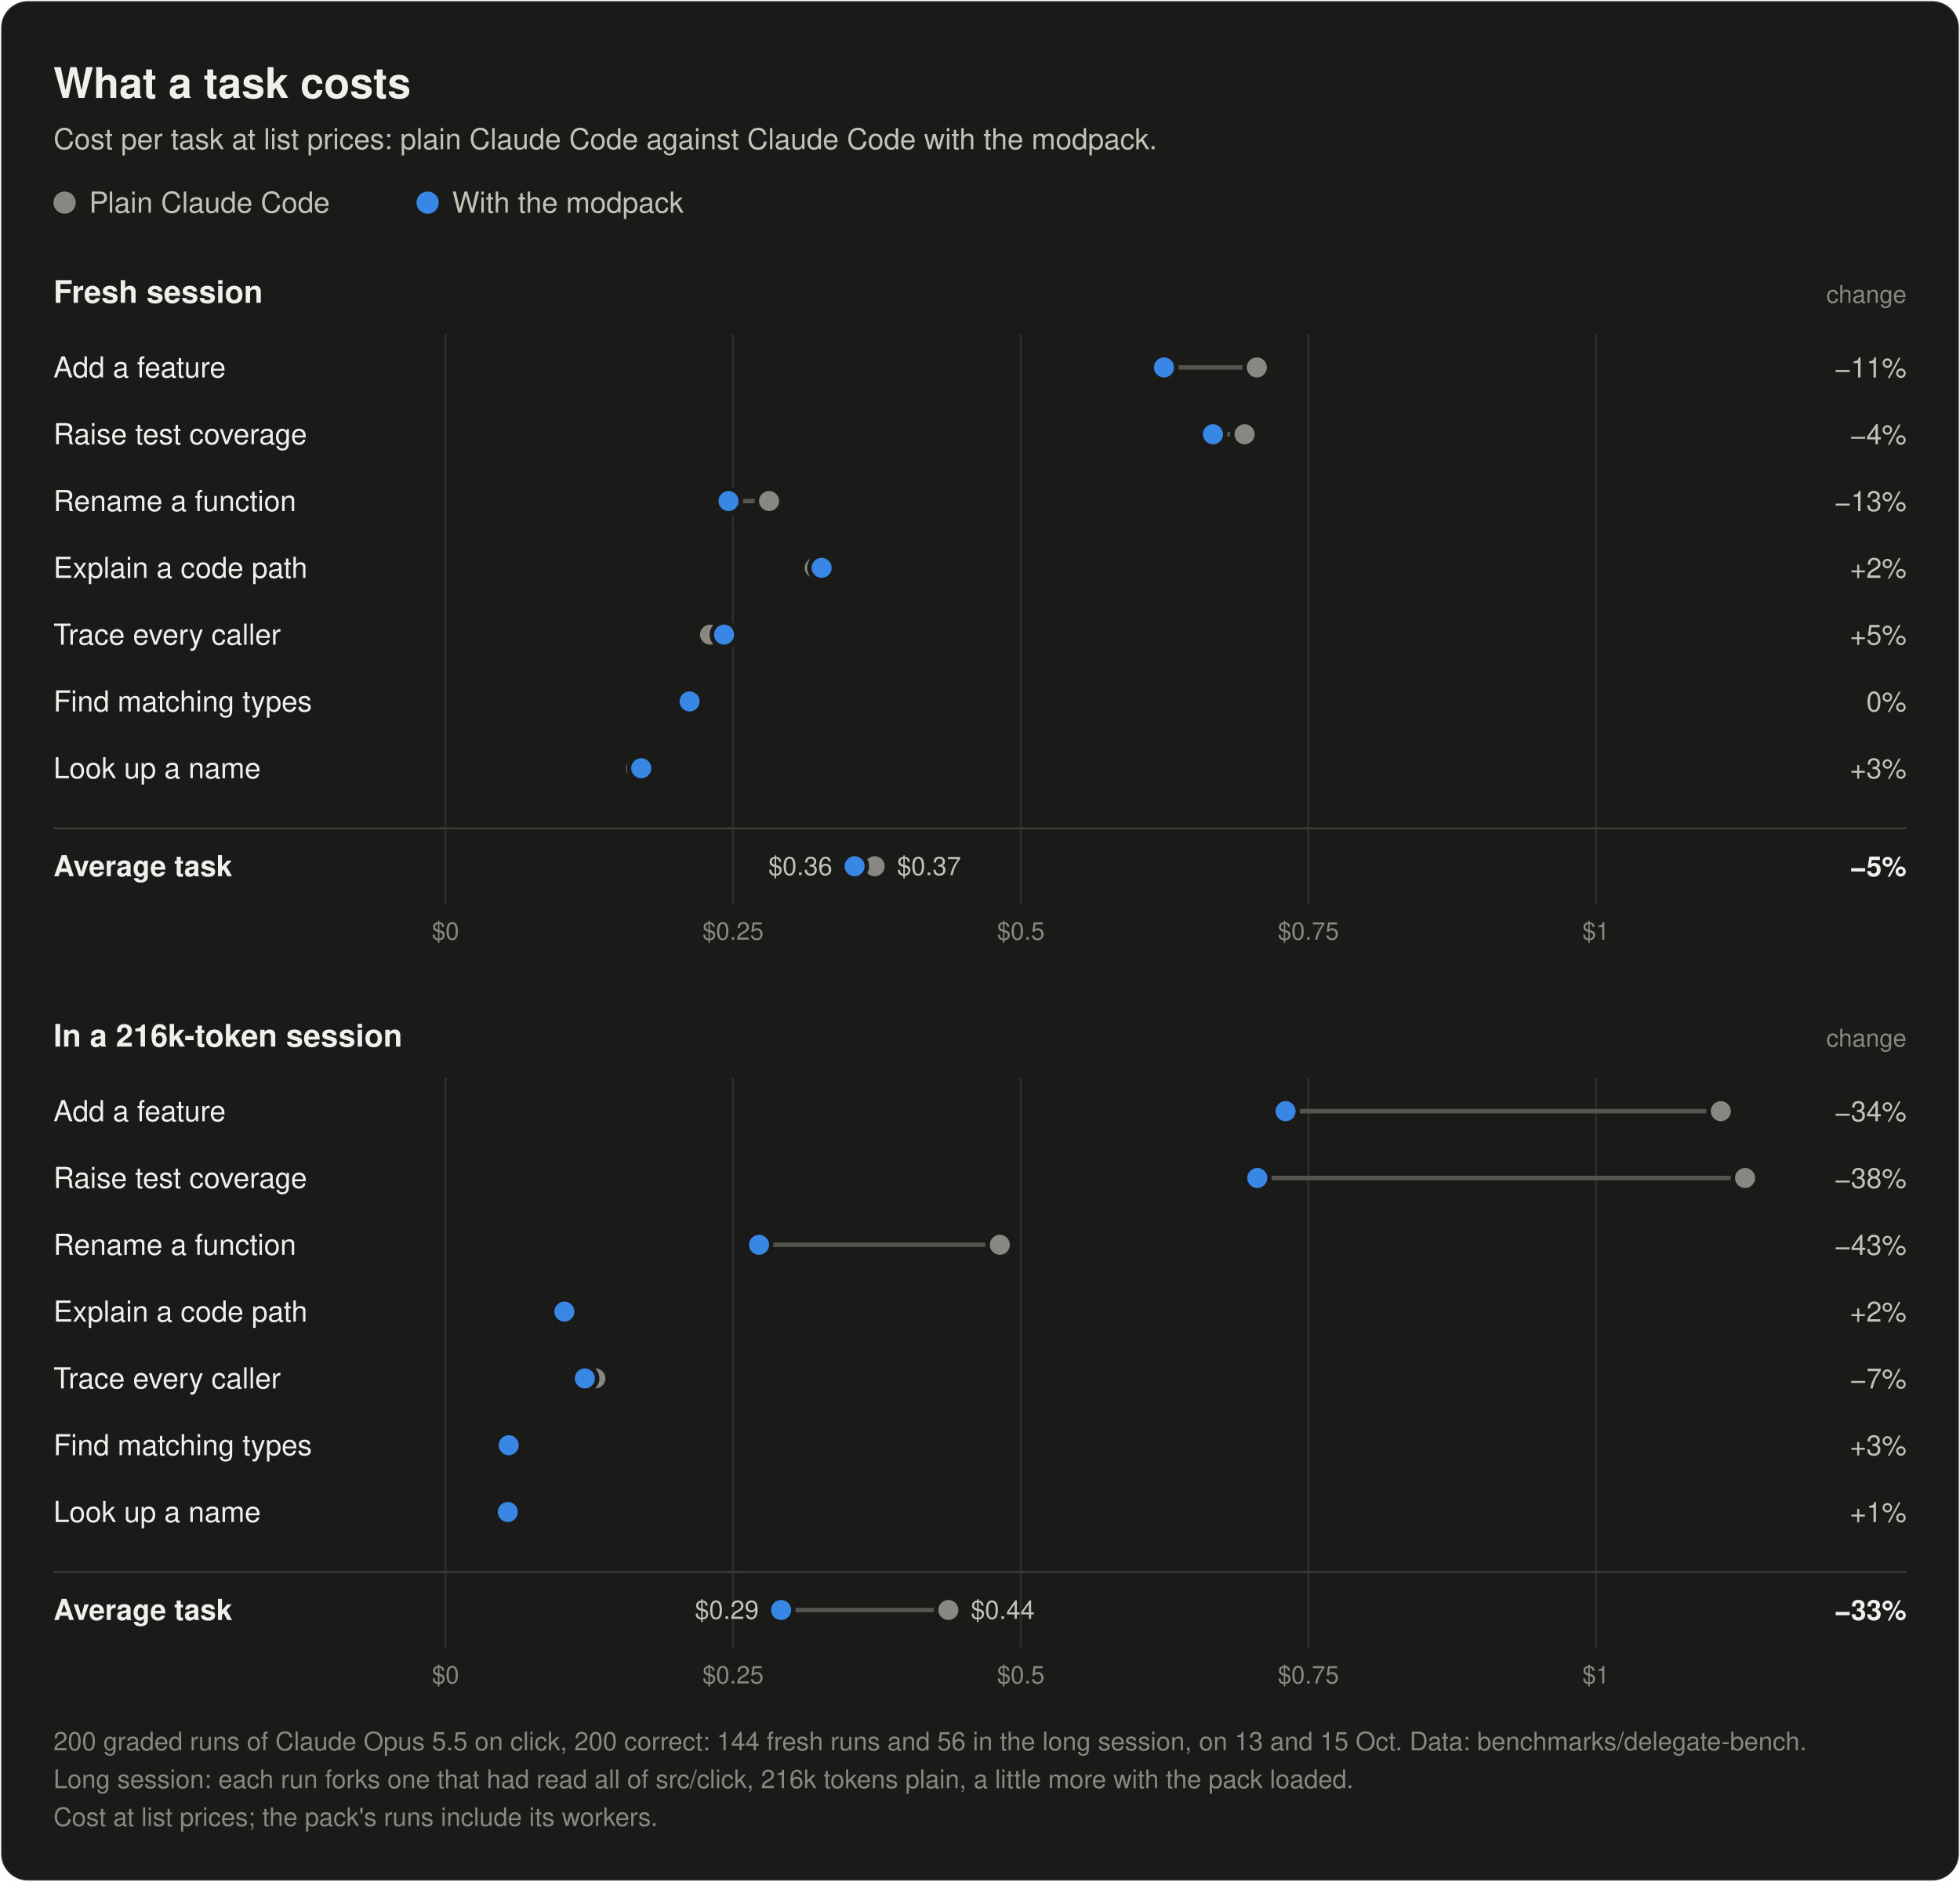
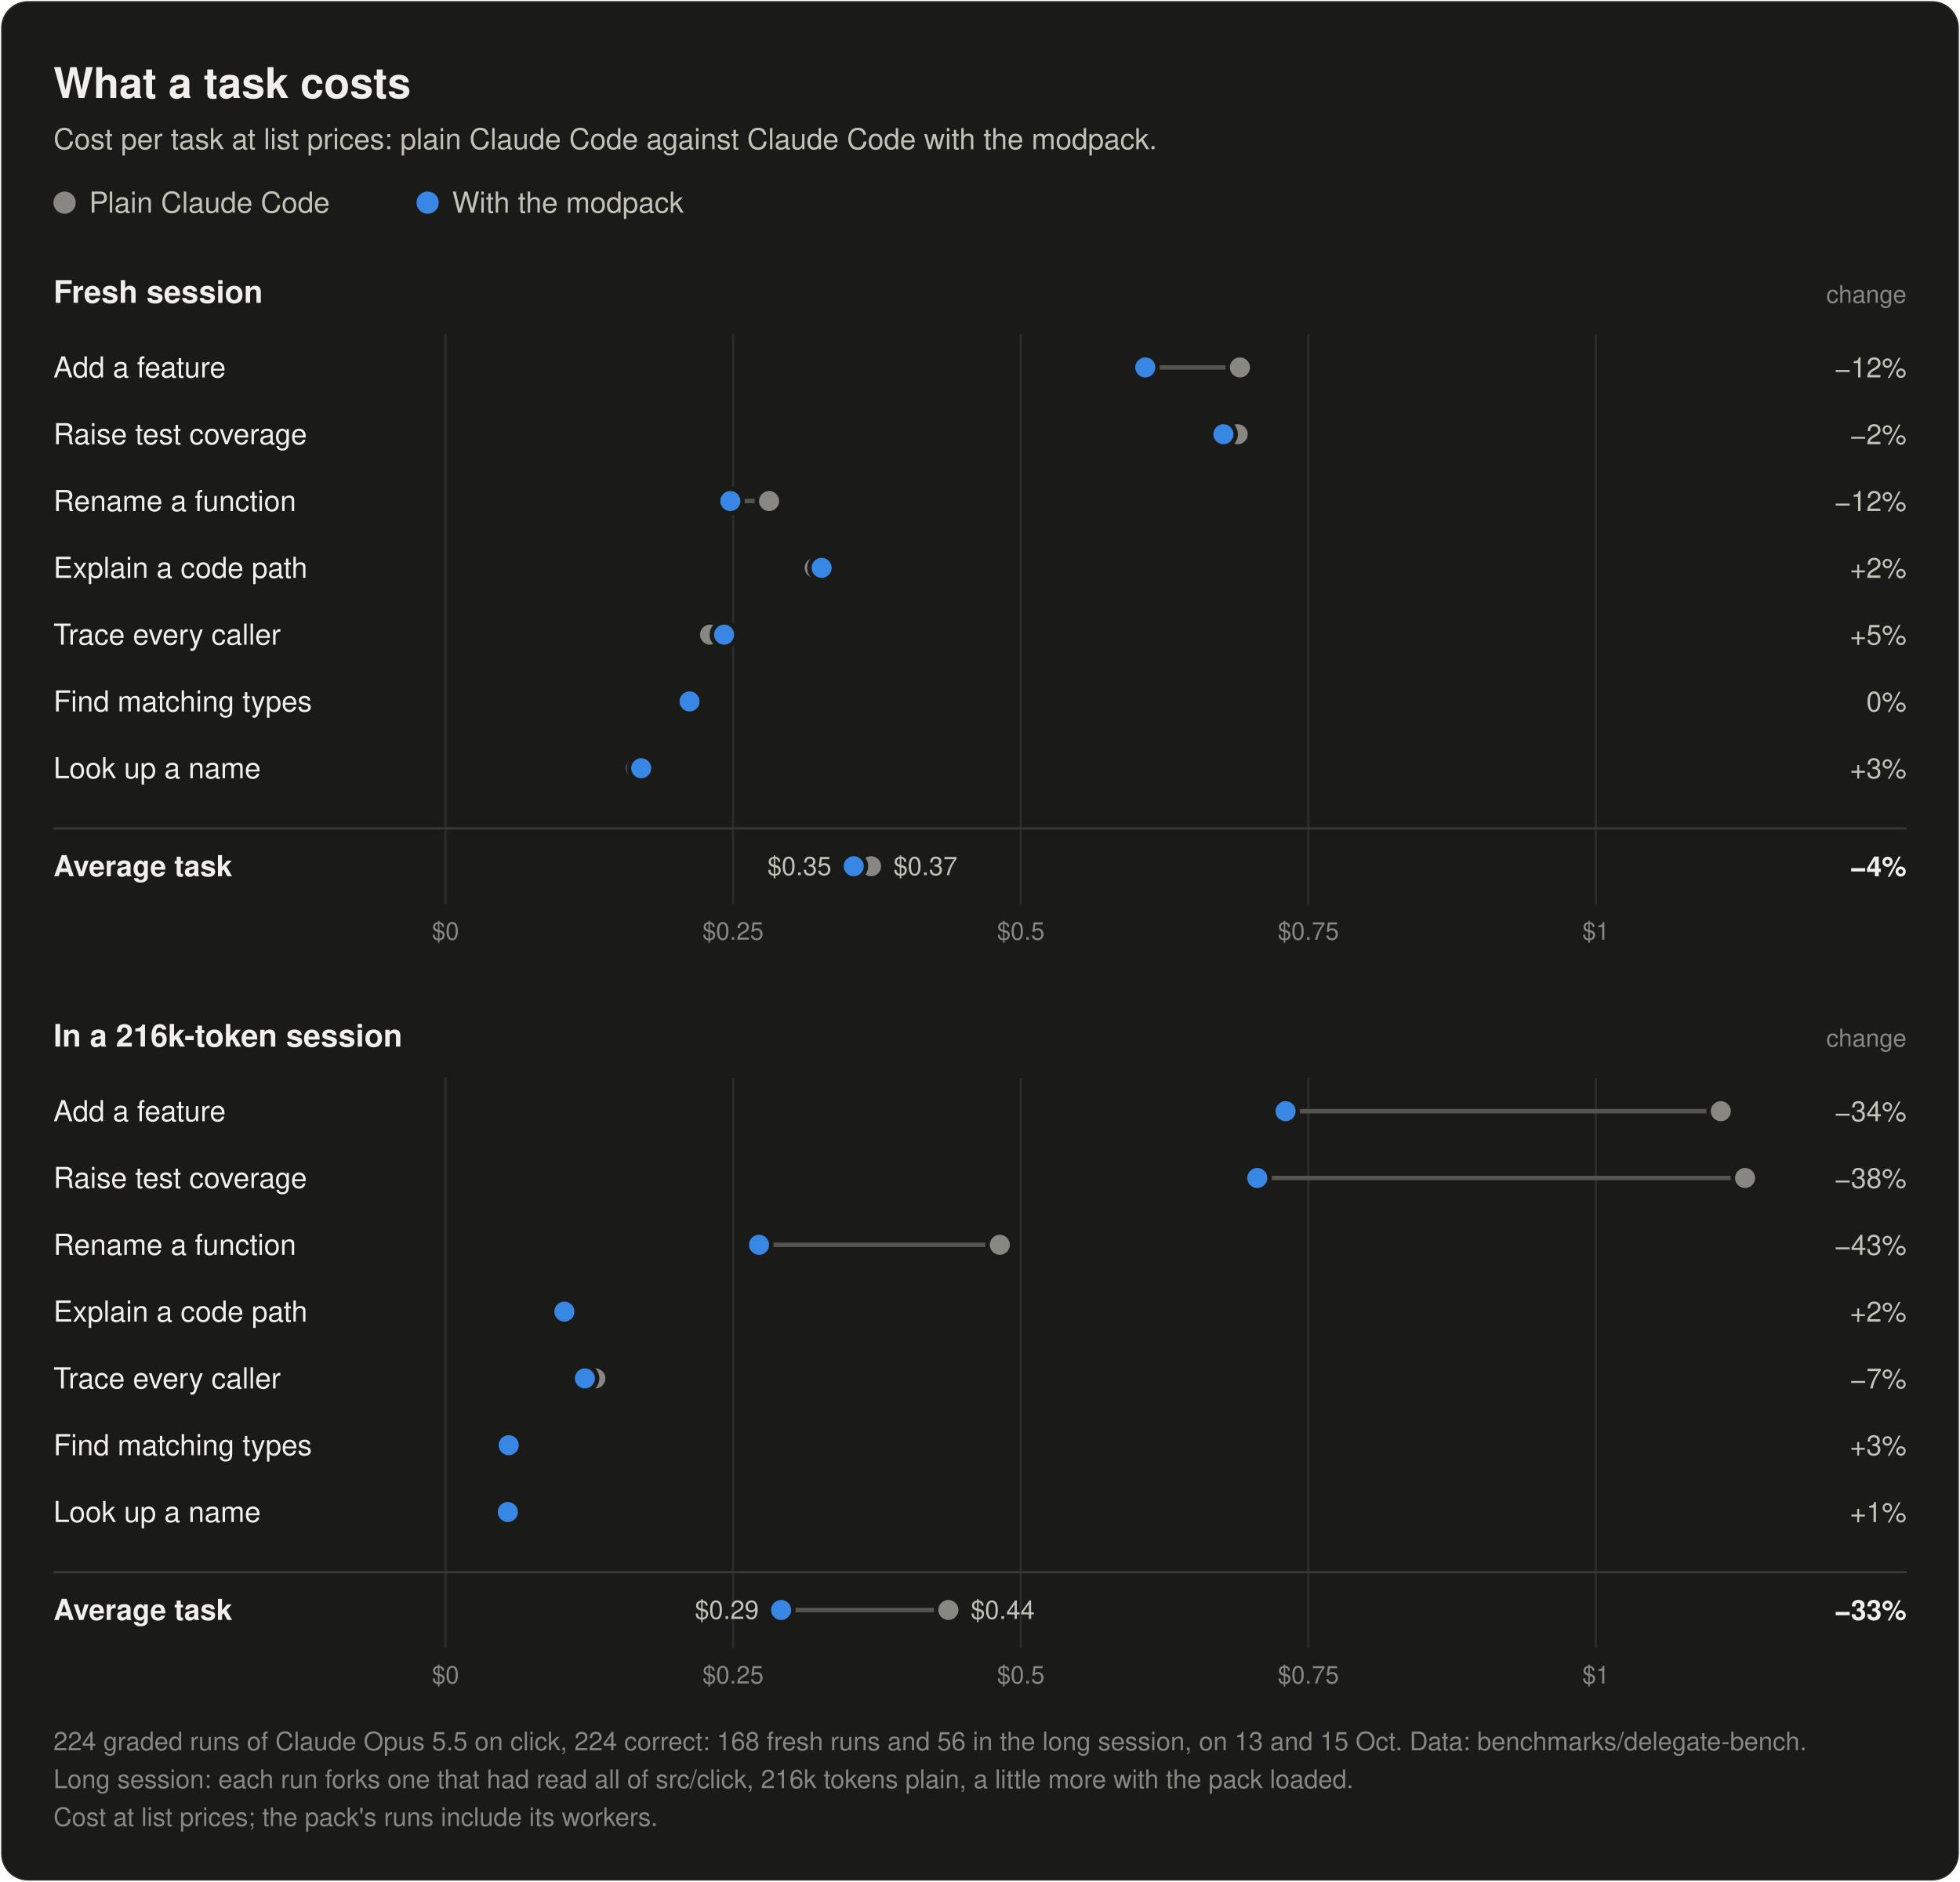
<svg xmlns="http://www.w3.org/2000/svg" width="880" height="845" viewBox="0 0 880 845" role="img" font-family="-apple-system, BlinkMacSystemFont, 'Segoe UI', Helvetica, Arial, sans-serif">
  <rect x="0.5" y="0.5" width="879" height="844" rx="12" fill="#1a1a19" stroke="rgba(255,255,255,0.10)" />
  <text x="24.0" y="44.0" font-size="19" font-weight="600" fill="#f0efec" text-anchor="start">What a task costs</text>
  <text x="24.0" y="67.0" font-size="13" font-weight="400" fill="#c3c2b7" text-anchor="start">Cost per task at list prices: plain Claude Code against Claude Code with the modpack.</text>
  <circle cx="29" cy="91" r="5" fill="#898781" />
  <text x="40.0" y="95.5" font-size="13" font-weight="400" fill="#c3c2b7" text-anchor="start">Plain Claude Code</text>
  <circle cx="192.0" cy="91" r="5" fill="#3987e5" />
  <text x="203.0" y="95.5" font-size="13" font-weight="400" fill="#c3c2b7" text-anchor="start">With the modpack</text>
  <text x="24.0" y="136.0" font-size="14" font-weight="600" fill="#f0efec" text-anchor="start">Fresh session</text>
  <text x="856.0" y="136.0" font-size="11" font-weight="400" fill="#898781" text-anchor="end">change</text>
  <line x1="200.0" y1="150" x2="200.0" y2="406" stroke="#2c2c2a" stroke-width="1" />
  <text x="200.0" y="422.0" font-size="11" font-weight="400" fill="#898781" text-anchor="middle" style="font-variant-numeric: tabular-nums">$0</text>
  <line x1="329.1" y1="150" x2="329.1" y2="406" stroke="#2c2c2a" stroke-width="1" />
  <text x="329.1" y="422.0" font-size="11" font-weight="400" fill="#898781" text-anchor="middle" style="font-variant-numeric: tabular-nums">$0.25</text>
  <line x1="458.3" y1="150" x2="458.3" y2="406" stroke="#2c2c2a" stroke-width="1" />
  <text x="458.3" y="422.0" font-size="11" font-weight="400" fill="#898781" text-anchor="middle" style="font-variant-numeric: tabular-nums">$0.5</text>
  <line x1="587.4" y1="150" x2="587.4" y2="406" stroke="#2c2c2a" stroke-width="1" />
  <text x="587.4" y="422.0" font-size="11" font-weight="400" fill="#898781" text-anchor="middle" style="font-variant-numeric: tabular-nums">$0.75</text>
  <line x1="716.5" y1="150" x2="716.5" y2="406" stroke="#2c2c2a" stroke-width="1" />
  <text x="716.5" y="422.0" font-size="11" font-weight="400" fill="#898781" text-anchor="middle" style="font-variant-numeric: tabular-nums">$1</text>
  <line x1="24" y1="372.0" x2="856" y2="372.0" stroke="#383835" stroke-width="1" />
  <text x="24.0" y="169.5" font-size="13" font-weight="400" fill="#f0efec" text-anchor="start">Add a feature</text>
-   <line x1="564.3" y1="165.0" x2="522.6" y2="165.0" stroke="#55544f" stroke-width="2" stroke-linecap="round" />
-   <circle cx="564.3" cy="165.0" r="5.5" fill="#898781" stroke="#1a1a19" stroke-width="2" />
-   <circle cx="522.6" cy="165.0" r="5.5" fill="#3987e5" stroke="#1a1a19" stroke-width="2" />
-   <text x="856.0" y="169.5" font-size="12.5" font-weight="400" fill="#c3c2b7" text-anchor="end" style="font-variant-numeric: tabular-nums">−11%</text>
+   <line x1="556.7" y1="165.0" x2="514.2" y2="165.0" stroke="#55544f" stroke-width="2" stroke-linecap="round" />
+   <circle cx="556.7" cy="165.0" r="5.5" fill="#898781" stroke="#1a1a19" stroke-width="2" />
+   <circle cx="514.2" cy="165.0" r="5.5" fill="#3987e5" stroke="#1a1a19" stroke-width="2" />
+   <text x="856.0" y="169.5" font-size="12.5" font-weight="400" fill="#c3c2b7" text-anchor="end" style="font-variant-numeric: tabular-nums">−12%</text>
  <text x="24.0" y="199.5" font-size="13" font-weight="400" fill="#f0efec" text-anchor="start">Raise test coverage</text>
-   <line x1="558.8" y1="195.0" x2="544.6" y2="195.0" stroke="#55544f" stroke-width="2" stroke-linecap="round" />
-   <circle cx="558.8" cy="195.0" r="5.5" fill="#898781" stroke="#1a1a19" stroke-width="2" />
-   <circle cx="544.6" cy="195.0" r="5.5" fill="#3987e5" stroke="#1a1a19" stroke-width="2" />
-   <text x="856.0" y="199.5" font-size="12.5" font-weight="400" fill="#c3c2b7" text-anchor="end" style="font-variant-numeric: tabular-nums">−4%</text>
+   <line x1="555.7" y1="195.0" x2="549.3" y2="195.0" stroke="#55544f" stroke-width="2" stroke-linecap="round" />
+   <circle cx="555.7" cy="195.0" r="5.5" fill="#898781" stroke="#1a1a19" stroke-width="2" />
+   <circle cx="549.3" cy="195.0" r="5.5" fill="#3987e5" stroke="#1a1a19" stroke-width="2" />
+   <text x="856.0" y="199.5" font-size="12.5" font-weight="400" fill="#c3c2b7" text-anchor="end" style="font-variant-numeric: tabular-nums">−2%</text>
  <text x="24.0" y="229.5" font-size="13" font-weight="400" fill="#f0efec" text-anchor="start">Rename a function</text>
-   <line x1="345.3" y1="225.0" x2="327.1" y2="225.0" stroke="#55544f" stroke-width="2" stroke-linecap="round" />
+   <line x1="345.3" y1="225.0" x2="327.9" y2="225.0" stroke="#55544f" stroke-width="2" stroke-linecap="round" />
  <circle cx="345.3" cy="225.0" r="5.5" fill="#898781" stroke="#1a1a19" stroke-width="2" />
-   <circle cx="327.1" cy="225.0" r="5.5" fill="#3987e5" stroke="#1a1a19" stroke-width="2" />
-   <text x="856.0" y="229.5" font-size="12.5" font-weight="400" fill="#c3c2b7" text-anchor="end" style="font-variant-numeric: tabular-nums">−13%</text>
+   <circle cx="327.9" cy="225.0" r="5.5" fill="#3987e5" stroke="#1a1a19" stroke-width="2" />
+   <text x="856.0" y="229.5" font-size="12.5" font-weight="400" fill="#c3c2b7" text-anchor="end" style="font-variant-numeric: tabular-nums">−12%</text>
  <text x="24.0" y="259.5" font-size="13" font-weight="400" fill="#f0efec" text-anchor="start">Explain a code path</text>
  <line x1="365.8" y1="255.0" x2="368.9" y2="255.0" stroke="#55544f" stroke-width="2" stroke-linecap="round" />
  <circle cx="365.8" cy="255.0" r="5.5" fill="#898781" stroke="#1a1a19" stroke-width="2" />
  <circle cx="368.9" cy="255.0" r="5.5" fill="#3987e5" stroke="#1a1a19" stroke-width="2" />
  <text x="856.0" y="259.5" font-size="12.5" font-weight="400" fill="#c3c2b7" text-anchor="end" style="font-variant-numeric: tabular-nums">+2%</text>
  <text x="24.0" y="289.5" font-size="13" font-weight="400" fill="#f0efec" text-anchor="start">Trace every caller</text>
  <line x1="318.8" y1="285.0" x2="325.1" y2="285.0" stroke="#55544f" stroke-width="2" stroke-linecap="round" />
  <circle cx="318.8" cy="285.0" r="5.5" fill="#898781" stroke="#1a1a19" stroke-width="2" />
  <circle cx="325.1" cy="285.0" r="5.5" fill="#3987e5" stroke="#1a1a19" stroke-width="2" />
  <text x="856.0" y="289.5" font-size="12.5" font-weight="400" fill="#c3c2b7" text-anchor="end" style="font-variant-numeric: tabular-nums">+5%</text>
  <text x="24.0" y="319.5" font-size="13" font-weight="400" fill="#f0efec" text-anchor="start">Find matching types</text>
  <line x1="310.1" y1="315.0" x2="309.6" y2="315.0" stroke="#55544f" stroke-width="2" stroke-linecap="round" />
  <circle cx="310.1" cy="315.0" r="5.5" fill="#898781" stroke="#1a1a19" stroke-width="2" />
  <circle cx="309.6" cy="315.0" r="5.5" fill="#3987e5" stroke="#1a1a19" stroke-width="2" />
  <text x="856.0" y="319.5" font-size="12.5" font-weight="400" fill="#c3c2b7" text-anchor="end" style="font-variant-numeric: tabular-nums">0%</text>
  <text x="24.0" y="349.5" font-size="13" font-weight="400" fill="#f0efec" text-anchor="start">Look up a name</text>
  <line x1="285.6" y1="345.0" x2="287.9" y2="345.0" stroke="#55544f" stroke-width="2" stroke-linecap="round" />
  <circle cx="285.6" cy="345.0" r="5.5" fill="#898781" stroke="#1a1a19" stroke-width="2" />
  <circle cx="287.9" cy="345.0" r="5.5" fill="#3987e5" stroke="#1a1a19" stroke-width="2" />
  <text x="856.0" y="349.5" font-size="12.5" font-weight="400" fill="#c3c2b7" text-anchor="end" style="font-variant-numeric: tabular-nums">+3%</text>
  <text x="24.0" y="393.5" font-size="13" font-weight="600" fill="#f0efec" text-anchor="start">Average task</text>
-   <line x1="392.7" y1="389.0" x2="383.7" y2="389.0" stroke="#55544f" stroke-width="2" stroke-linecap="round" />
-   <circle cx="392.7" cy="389.0" r="5.5" fill="#898781" stroke="#1a1a19" stroke-width="2" />
-   <circle cx="383.7" cy="389.0" r="5.5" fill="#3987e5" stroke="#1a1a19" stroke-width="2" />
-   <text x="856.0" y="393.5" font-size="12.5" font-weight="600" fill="#f0efec" text-anchor="end" style="font-variant-numeric: tabular-nums">−5%</text>
-   <text x="373.7" y="393.0" font-size="11.5" font-weight="400" fill="#c3c2b7" text-anchor="end" style="font-variant-numeric: tabular-nums">$0.36</text>
-   <text x="402.7" y="393.0" font-size="11.5" font-weight="400" fill="#c3c2b7" text-anchor="start" style="font-variant-numeric: tabular-nums">$0.37</text>
+   <line x1="391.1" y1="389.0" x2="383.3" y2="389.0" stroke="#55544f" stroke-width="2" stroke-linecap="round" />
+   <circle cx="391.1" cy="389.0" r="5.5" fill="#898781" stroke="#1a1a19" stroke-width="2" />
+   <circle cx="383.3" cy="389.0" r="5.5" fill="#3987e5" stroke="#1a1a19" stroke-width="2" />
+   <text x="856.0" y="393.5" font-size="12.5" font-weight="600" fill="#f0efec" text-anchor="end" style="font-variant-numeric: tabular-nums">−4%</text>
+   <text x="373.3" y="393.0" font-size="11.5" font-weight="400" fill="#c3c2b7" text-anchor="end" style="font-variant-numeric: tabular-nums">$0.35</text>
+   <text x="401.1" y="393.0" font-size="11.5" font-weight="400" fill="#c3c2b7" text-anchor="start" style="font-variant-numeric: tabular-nums">$0.37</text>
  <text x="24.0" y="470.0" font-size="14" font-weight="600" fill="#f0efec" text-anchor="start">In a 216k-token session</text>
  <text x="856.0" y="470.0" font-size="11" font-weight="400" fill="#898781" text-anchor="end">change</text>
  <line x1="200.0" y1="484" x2="200.0" y2="740" stroke="#2c2c2a" stroke-width="1" />
  <text x="200.0" y="756.0" font-size="11" font-weight="400" fill="#898781" text-anchor="middle" style="font-variant-numeric: tabular-nums">$0</text>
  <line x1="329.1" y1="484" x2="329.1" y2="740" stroke="#2c2c2a" stroke-width="1" />
  <text x="329.1" y="756.0" font-size="11" font-weight="400" fill="#898781" text-anchor="middle" style="font-variant-numeric: tabular-nums">$0.25</text>
  <line x1="458.3" y1="484" x2="458.3" y2="740" stroke="#2c2c2a" stroke-width="1" />
  <text x="458.3" y="756.0" font-size="11" font-weight="400" fill="#898781" text-anchor="middle" style="font-variant-numeric: tabular-nums">$0.5</text>
  <line x1="587.4" y1="484" x2="587.4" y2="740" stroke="#2c2c2a" stroke-width="1" />
  <text x="587.4" y="756.0" font-size="11" font-weight="400" fill="#898781" text-anchor="middle" style="font-variant-numeric: tabular-nums">$0.75</text>
  <line x1="716.5" y1="484" x2="716.5" y2="740" stroke="#2c2c2a" stroke-width="1" />
  <text x="716.5" y="756.0" font-size="11" font-weight="400" fill="#898781" text-anchor="middle" style="font-variant-numeric: tabular-nums">$1</text>
  <line x1="24" y1="706.0" x2="856" y2="706.0" stroke="#383835" stroke-width="1" />
  <text x="24.0" y="503.5" font-size="13" font-weight="400" fill="#f0efec" text-anchor="start">Add a feature</text>
  <line x1="772.6" y1="499.0" x2="577.2" y2="499.0" stroke="#55544f" stroke-width="2" stroke-linecap="round" />
  <circle cx="772.6" cy="499.0" r="5.5" fill="#898781" stroke="#1a1a19" stroke-width="2" />
  <circle cx="577.2" cy="499.0" r="5.5" fill="#3987e5" stroke="#1a1a19" stroke-width="2" />
  <text x="856.0" y="503.5" font-size="12.5" font-weight="400" fill="#c3c2b7" text-anchor="end" style="font-variant-numeric: tabular-nums">−34%</text>
  <text x="24.0" y="533.5" font-size="13" font-weight="400" fill="#f0efec" text-anchor="start">Raise test coverage</text>
  <line x1="783.5" y1="529.0" x2="564.5" y2="529.0" stroke="#55544f" stroke-width="2" stroke-linecap="round" />
  <circle cx="783.5" cy="529.0" r="5.5" fill="#898781" stroke="#1a1a19" stroke-width="2" />
  <circle cx="564.5" cy="529.0" r="5.5" fill="#3987e5" stroke="#1a1a19" stroke-width="2" />
  <text x="856.0" y="533.5" font-size="12.5" font-weight="400" fill="#c3c2b7" text-anchor="end" style="font-variant-numeric: tabular-nums">−38%</text>
  <text x="24.0" y="563.5" font-size="13" font-weight="400" fill="#f0efec" text-anchor="start">Rename a function</text>
  <line x1="448.9" y1="559.0" x2="340.8" y2="559.0" stroke="#55544f" stroke-width="2" stroke-linecap="round" />
  <circle cx="448.9" cy="559.0" r="5.5" fill="#898781" stroke="#1a1a19" stroke-width="2" />
  <circle cx="340.8" cy="559.0" r="5.5" fill="#3987e5" stroke="#1a1a19" stroke-width="2" />
  <text x="856.0" y="563.5" font-size="12.5" font-weight="400" fill="#c3c2b7" text-anchor="end" style="font-variant-numeric: tabular-nums">−43%</text>
  <text x="24.0" y="593.5" font-size="13" font-weight="400" fill="#f0efec" text-anchor="start">Explain a code path</text>
  <line x1="252.6" y1="589.0" x2="253.4" y2="589.0" stroke="#55544f" stroke-width="2" stroke-linecap="round" />
  <circle cx="252.6" cy="589.0" r="5.5" fill="#898781" stroke="#1a1a19" stroke-width="2" />
  <circle cx="253.4" cy="589.0" r="5.5" fill="#3987e5" stroke="#1a1a19" stroke-width="2" />
  <text x="856.0" y="593.5" font-size="12.5" font-weight="400" fill="#c3c2b7" text-anchor="end" style="font-variant-numeric: tabular-nums">+2%</text>
  <text x="24.0" y="623.5" font-size="13" font-weight="400" fill="#f0efec" text-anchor="start">Trace every caller</text>
  <line x1="267.3" y1="619.0" x2="262.6" y2="619.0" stroke="#55544f" stroke-width="2" stroke-linecap="round" />
  <circle cx="267.3" cy="619.0" r="5.5" fill="#898781" stroke="#1a1a19" stroke-width="2" />
  <circle cx="262.6" cy="619.0" r="5.5" fill="#3987e5" stroke="#1a1a19" stroke-width="2" />
  <text x="856.0" y="623.5" font-size="12.5" font-weight="400" fill="#c3c2b7" text-anchor="end" style="font-variant-numeric: tabular-nums">−7%</text>
  <text x="24.0" y="653.5" font-size="13" font-weight="400" fill="#f0efec" text-anchor="start">Find matching types</text>
  <line x1="227.7" y1="649.0" x2="228.4" y2="649.0" stroke="#55544f" stroke-width="2" stroke-linecap="round" />
  <circle cx="227.7" cy="649.0" r="5.5" fill="#898781" stroke="#1a1a19" stroke-width="2" />
  <circle cx="228.4" cy="649.0" r="5.5" fill="#3987e5" stroke="#1a1a19" stroke-width="2" />
  <text x="856.0" y="653.5" font-size="12.5" font-weight="400" fill="#c3c2b7" text-anchor="end" style="font-variant-numeric: tabular-nums">+3%</text>
  <text x="24.0" y="683.5" font-size="13" font-weight="400" fill="#f0efec" text-anchor="start">Look up a name</text>
  <line x1="227.8" y1="679.0" x2="228.0" y2="679.0" stroke="#55544f" stroke-width="2" stroke-linecap="round" />
  <circle cx="227.8" cy="679.0" r="5.5" fill="#898781" stroke="#1a1a19" stroke-width="2" />
  <circle cx="228.0" cy="679.0" r="5.5" fill="#3987e5" stroke="#1a1a19" stroke-width="2" />
  <text x="856.0" y="683.5" font-size="12.5" font-weight="400" fill="#c3c2b7" text-anchor="end" style="font-variant-numeric: tabular-nums">+1%</text>
  <text x="24.0" y="727.5" font-size="13" font-weight="600" fill="#f0efec" text-anchor="start">Average task</text>
  <line x1="425.8" y1="723.0" x2="350.7" y2="723.0" stroke="#55544f" stroke-width="2" stroke-linecap="round" />
  <circle cx="425.8" cy="723.0" r="5.5" fill="#898781" stroke="#1a1a19" stroke-width="2" />
  <circle cx="350.7" cy="723.0" r="5.5" fill="#3987e5" stroke="#1a1a19" stroke-width="2" />
  <text x="856.0" y="727.5" font-size="12.5" font-weight="600" fill="#f0efec" text-anchor="end" style="font-variant-numeric: tabular-nums">−33%</text>
  <text x="340.7" y="727.0" font-size="11.5" font-weight="400" fill="#c3c2b7" text-anchor="end" style="font-variant-numeric: tabular-nums">$0.29</text>
  <text x="435.8" y="727.0" font-size="11.5" font-weight="400" fill="#c3c2b7" text-anchor="start" style="font-variant-numeric: tabular-nums">$0.44</text>
-   <text x="24.0" y="786.0" font-size="11.5" font-weight="400" fill="#898781" text-anchor="start">200 graded runs of Claude Opus 5.5 on click, 200 correct: 144 fresh runs and 56 in the long session, on 13 and 15 Oct. Data: benchmarks/delegate-bench.</text>
+   <text x="24.0" y="786.0" font-size="11.5" font-weight="400" fill="#898781" text-anchor="start">224 graded runs of Claude Opus 5.5 on click, 224 correct: 168 fresh runs and 56 in the long session, on 13 and 15 Oct. Data: benchmarks/delegate-bench.</text>
  <text x="24.0" y="803.0" font-size="11.5" font-weight="400" fill="#898781" text-anchor="start">Long session: each run forks one that had read all of src/click, 216k tokens plain, a little more with the pack loaded.</text>
  <text x="24.0" y="820.0" font-size="11.5" font-weight="400" fill="#898781" text-anchor="start">Cost at list prices; the pack's runs include its workers.</text>
</svg>
